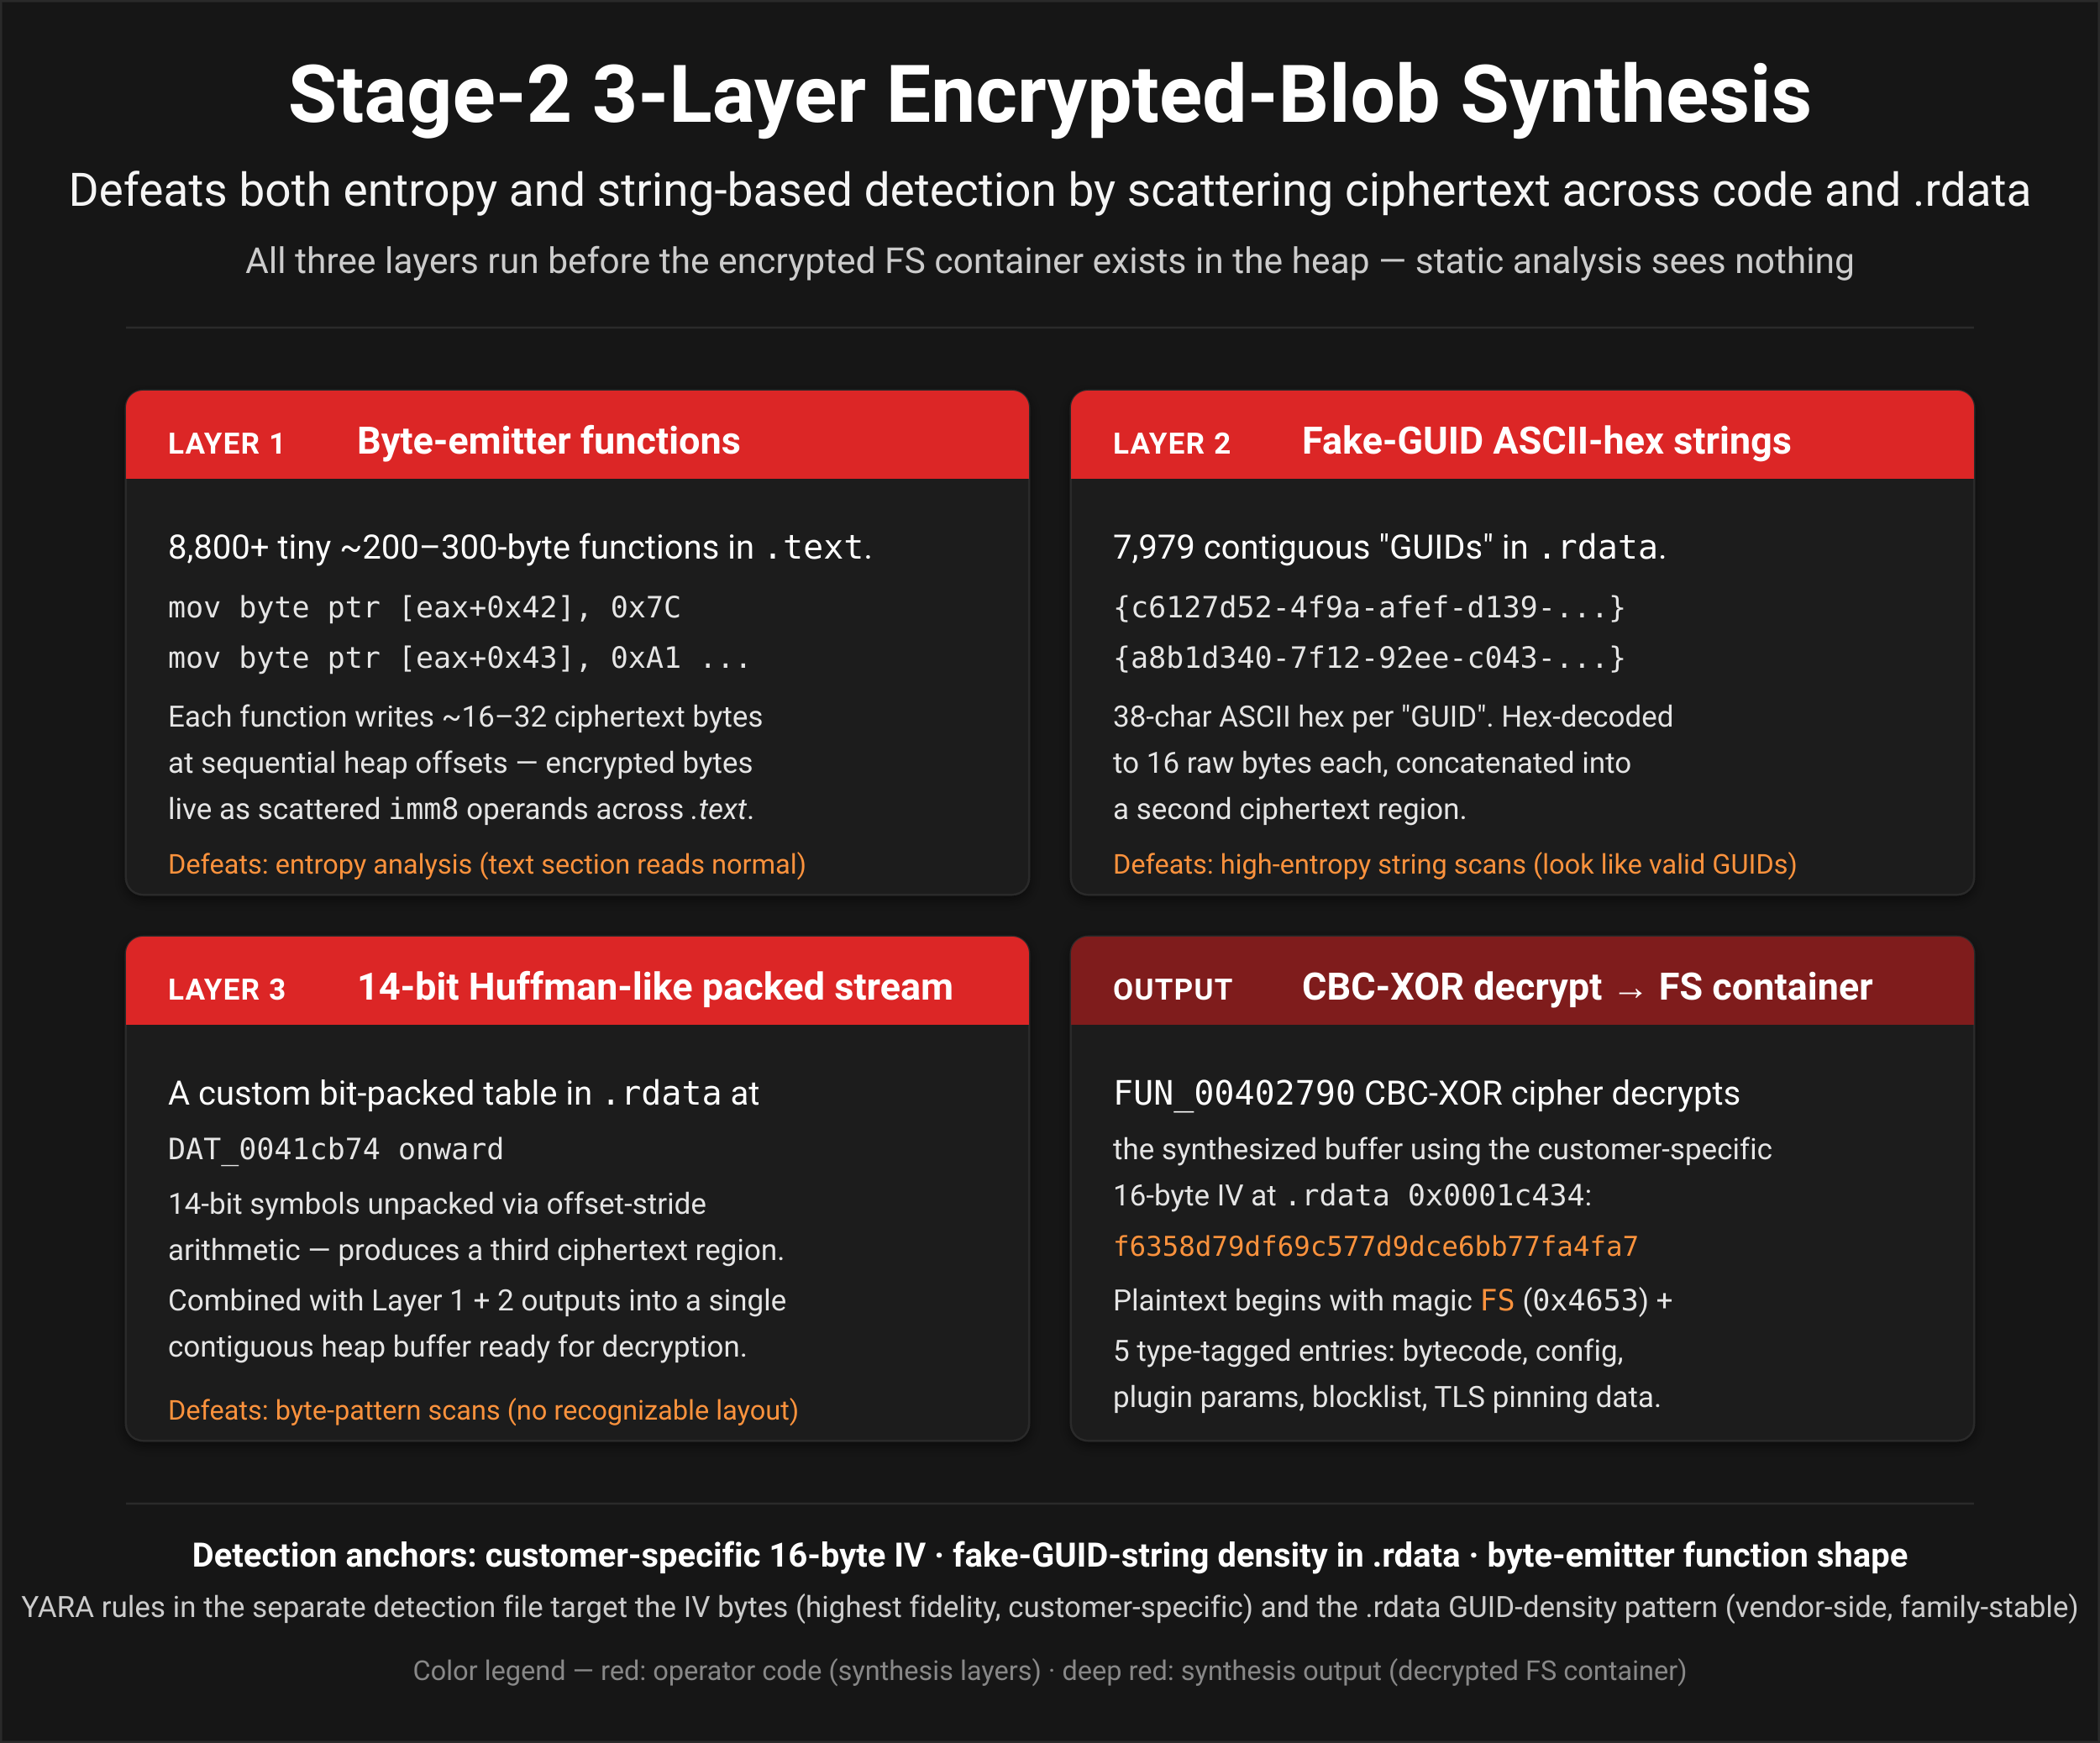
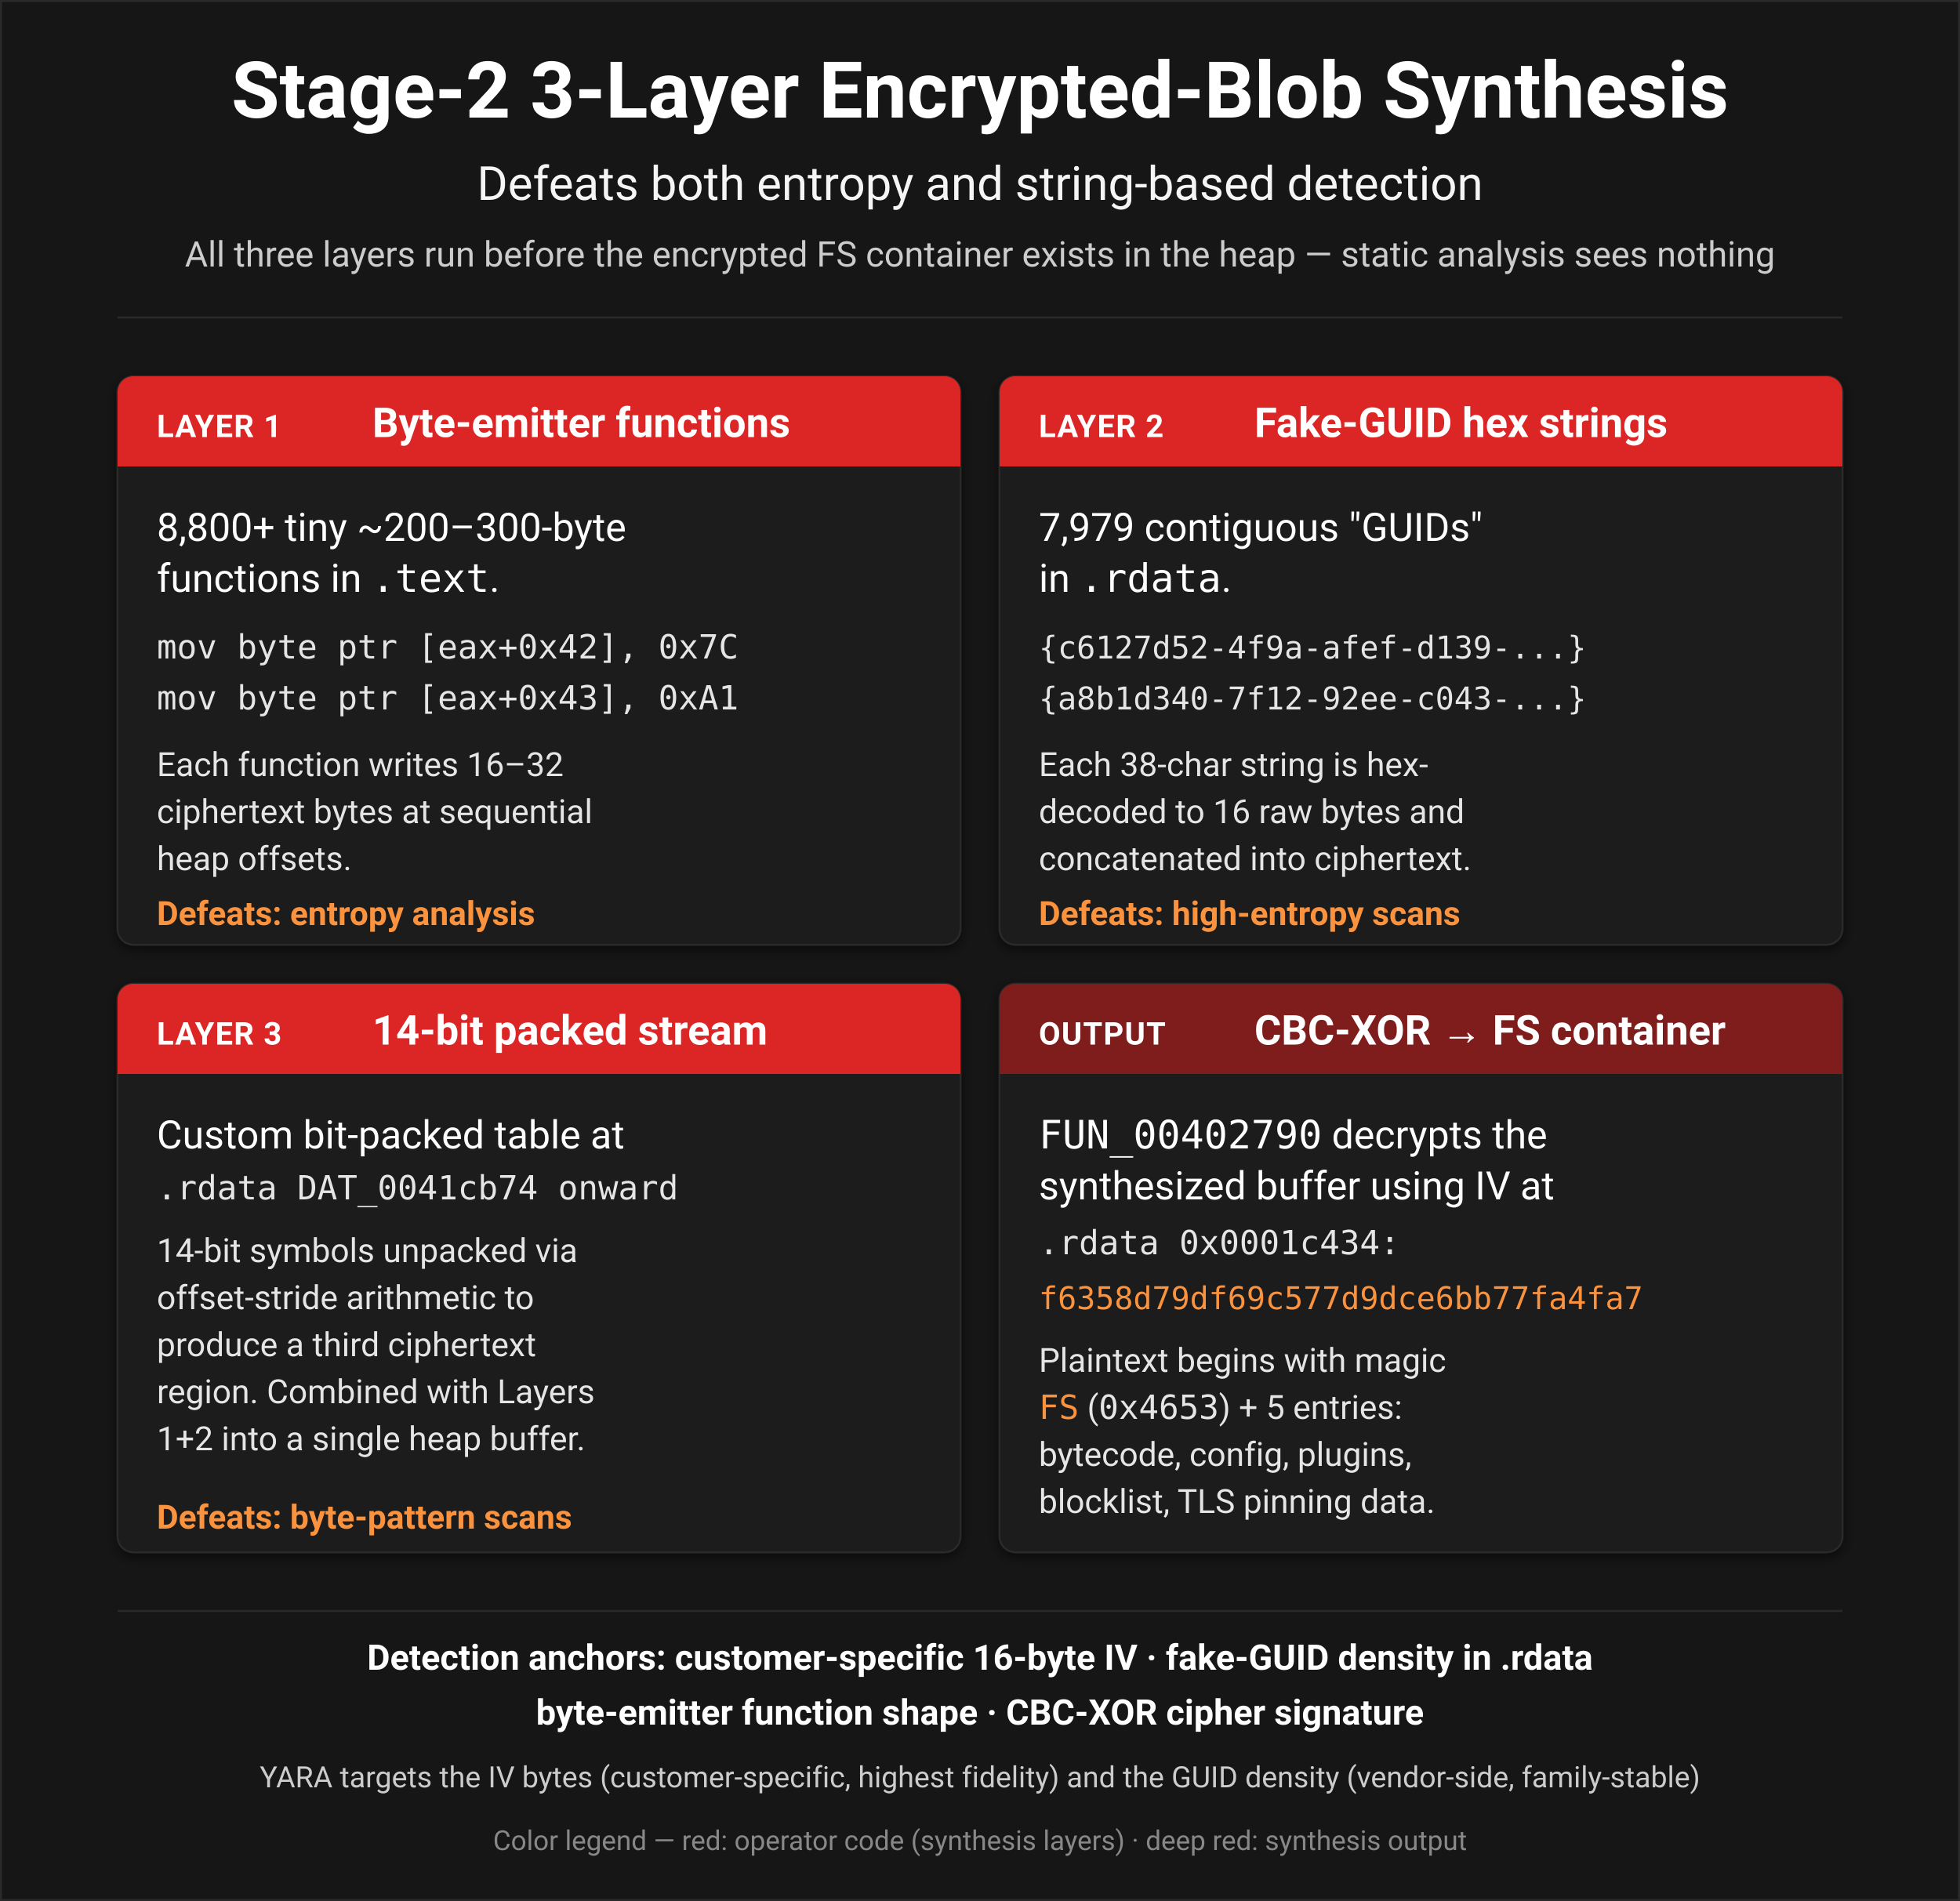
- <svg xmlns="http://www.w3.org/2000/svg" viewBox="0 0 1000 830" font-family="-apple-system, BlinkMacSystemFont, 'Segoe UI', Roboto, 'Helvetica Neue', Arial, sans-serif">
+ <svg xmlns="http://www.w3.org/2000/svg" viewBox="0 0 1000 970" font-family="-apple-system, BlinkMacSystemFont, 'Segoe UI', Roboto, 'Helvetica Neue', Arial, sans-serif">
  <defs>
    <filter id="phaseShadow" x="-2%" y="-2%" width="104%" height="108%">
      <feDropShadow dx="0" dy="2" stdDeviation="3" flood-color="#000" flood-opacity="0.55" />
    </filter>
  </defs>
-   <rect width="1000" height="830" fill="#161616" />
-   <rect x="0.5" y="0.5" width="999" height="829" fill="none" stroke="#2a2a2a" stroke-width="1" />
-   <text x="500" y="58" text-anchor="middle" font-size="38" font-weight="700" fill="#ffffff">Stage-2 3-Layer Encrypted-Blob Synthesis</text>
-   <text x="500" y="98" text-anchor="middle" font-size="22" fill="#f5f5f5">Defeats both entropy and string-based detection by scattering ciphertext across code and .rdata</text>
-   <text x="500" y="130" text-anchor="middle" font-size="17" fill="#cccccc">All three layers run before the encrypted FS container exists in the heap — static analysis sees nothing</text>
-   <line x1="60" y1="156" x2="940" y2="156" stroke="#2a2a2a" stroke-width="1" />
+   <rect width="1000" height="970" fill="#161616" />
+   <rect x="0.5" y="0.5" width="999" height="969" fill="none" stroke="#2a2a2a" stroke-width="1" />
+   <text x="500" y="60" text-anchor="middle" font-size="40" font-weight="700" fill="#ffffff">Stage-2 3-Layer Encrypted-Blob Synthesis</text>
+   <text x="500" y="102" text-anchor="middle" font-size="24" fill="#f5f5f5">Defeats both entropy and string-based detection</text>
+   <text x="500" y="136" text-anchor="middle" font-size="18" fill="#cccccc">All three layers run before the encrypted FS container exists in the heap — static analysis sees nothing</text>
+   <line x1="60" y1="162" x2="940" y2="162" stroke="#2a2a2a" stroke-width="1" />
  <g filter="url(#phaseShadow)">
-     <rect x="60" y="186" width="430" height="240" rx="8" fill="#1a1a1a" stroke="#2a2a2a" stroke-width="1" />
-     <rect x="60" y="186" width="430" height="42" rx="8" fill="#dc2626" />
-     <rect x="60" y="216" width="430" height="12" fill="#dc2626" />
-     <text x="80" y="216" font-size="14" font-weight="700" fill="#ffffff" letter-spacing="0.5">LAYER 1</text>
-     <text x="170" y="216" font-size="18" font-weight="600" fill="#ffffff">Byte-emitter functions</text>
-     <text x="80" y="266" font-size="16" fill="#ffffff">8,800+ tiny ~200–300-byte functions in <tspan font-family="ui-monospace, 'Cascadia Mono', Menlo, monospace">.text</tspan>.</text>
-     <text x="80" y="294" font-size="14" fill="#e5e5e5" font-family="ui-monospace, 'Cascadia Mono', Menlo, monospace">mov byte ptr [eax+0x42], 0x7C</text>
-     <text x="80" y="318" font-size="14" fill="#e5e5e5" font-family="ui-monospace, 'Cascadia Mono', Menlo, monospace">mov byte ptr [eax+0x43], 0xA1  ...</text>
-     <text x="80" y="346" font-size="14" fill="#e5e5e5">Each function writes ~16–32 ciphertext bytes</text>
-     <text x="80" y="368" font-size="14" fill="#e5e5e5">at sequential heap offsets — encrypted bytes</text>
-     <text x="80" y="390" font-size="14" fill="#e5e5e5">live as scattered <tspan font-family="ui-monospace, 'Cascadia Mono', Menlo, monospace">imm8</tspan> operands across <tspan font-style="italic">.text</tspan>.</text>
-     <text x="80" y="416" font-size="13" fill="#fb923c">Defeats: entropy analysis (text section reads normal)</text>
+     <rect x="60" y="192" width="430" height="290" rx="8" fill="#1a1a1a" stroke="#2a2a2a" stroke-width="1" />
+     <rect x="60" y="192" width="430" height="46" rx="8" fill="#dc2626" />
+     <rect x="60" y="225" width="430" height="13" fill="#dc2626" />
+     <text x="80" y="223" font-size="16" font-weight="700" fill="#ffffff" letter-spacing="0.5">LAYER 1</text>
+     <text x="190" y="223" font-size="21" font-weight="600" fill="#ffffff">Byte-emitter functions</text>
+     <text x="80" y="276" font-size="20" fill="#ffffff">8,800+ tiny ~200–300-byte</text>
+     <text x="80" y="302" font-size="20" fill="#ffffff">functions in <tspan font-family="ui-monospace, 'Cascadia Mono', Menlo, monospace">.text</tspan>.</text>
+     <text x="80" y="336" font-size="17" fill="#e5e5e5" font-family="ui-monospace, 'Cascadia Mono', Menlo, monospace">mov byte ptr [eax+0x42], 0x7C</text>
+     <text x="80" y="362" font-size="17" fill="#e5e5e5" font-family="ui-monospace, 'Cascadia Mono', Menlo, monospace">mov byte ptr [eax+0x43], 0xA1</text>
+     <text x="80" y="396" font-size="17" fill="#e5e5e5">Each function writes 16–32</text>
+     <text x="80" y="420" font-size="17" fill="#e5e5e5">ciphertext bytes at sequential</text>
+     <text x="80" y="444" font-size="17" fill="#e5e5e5">heap offsets.</text>
+     <text x="80" y="472" font-size="17" fill="#fb923c" font-weight="600">Defeats: entropy analysis</text>
  </g>
  <g filter="url(#phaseShadow)">
-     <rect x="510" y="186" width="430" height="240" rx="8" fill="#1a1a1a" stroke="#2a2a2a" stroke-width="1" />
-     <rect x="510" y="186" width="430" height="42" rx="8" fill="#dc2626" />
-     <rect x="510" y="216" width="430" height="12" fill="#dc2626" />
-     <text x="530" y="216" font-size="14" font-weight="700" fill="#ffffff" letter-spacing="0.5">LAYER 2</text>
-     <text x="620" y="216" font-size="18" font-weight="600" fill="#ffffff">Fake-GUID ASCII-hex strings</text>
-     <text x="530" y="266" font-size="16" fill="#ffffff">7,979 contiguous "GUIDs" in <tspan font-family="ui-monospace, 'Cascadia Mono', Menlo, monospace">.rdata</tspan>.</text>
-     <text x="530" y="294" font-size="14" fill="#e5e5e5" font-family="ui-monospace, 'Cascadia Mono', Menlo, monospace">{c6127d52-4f9a-afef-d139-...}</text>
-     <text x="530" y="318" font-size="14" fill="#e5e5e5" font-family="ui-monospace, 'Cascadia Mono', Menlo, monospace">{a8b1d340-7f12-92ee-c043-...}</text>
-     <text x="530" y="346" font-size="14" fill="#e5e5e5">38-char ASCII hex per "GUID". Hex-decoded</text>
-     <text x="530" y="368" font-size="14" fill="#e5e5e5">to 16 raw bytes each, concatenated into</text>
-     <text x="530" y="390" font-size="14" fill="#e5e5e5">a second ciphertext region.</text>
-     <text x="530" y="416" font-size="13" fill="#fb923c">Defeats: high-entropy string scans (look like valid GUIDs)</text>
+     <rect x="510" y="192" width="430" height="290" rx="8" fill="#1a1a1a" stroke="#2a2a2a" stroke-width="1" />
+     <rect x="510" y="192" width="430" height="46" rx="8" fill="#dc2626" />
+     <rect x="510" y="225" width="430" height="13" fill="#dc2626" />
+     <text x="530" y="223" font-size="16" font-weight="700" fill="#ffffff" letter-spacing="0.5">LAYER 2</text>
+     <text x="640" y="223" font-size="21" font-weight="600" fill="#ffffff">Fake-GUID hex strings</text>
+     <text x="530" y="276" font-size="20" fill="#ffffff">7,979 contiguous "GUIDs"</text>
+     <text x="530" y="302" font-size="20" fill="#ffffff">in <tspan font-family="ui-monospace, 'Cascadia Mono', Menlo, monospace">.rdata</tspan>.</text>
+     <text x="530" y="336" font-size="16" fill="#e5e5e5" font-family="ui-monospace, 'Cascadia Mono', Menlo, monospace">{c6127d52-4f9a-afef-d139-...}</text>
+     <text x="530" y="362" font-size="16" fill="#e5e5e5" font-family="ui-monospace, 'Cascadia Mono', Menlo, monospace">{a8b1d340-7f12-92ee-c043-...}</text>
+     <text x="530" y="396" font-size="17" fill="#e5e5e5">Each 38-char string is hex-</text>
+     <text x="530" y="420" font-size="17" fill="#e5e5e5">decoded to 16 raw bytes and</text>
+     <text x="530" y="444" font-size="17" fill="#e5e5e5">concatenated into ciphertext.</text>
+     <text x="530" y="472" font-size="17" fill="#fb923c" font-weight="600">Defeats: high-entropy scans</text>
  </g>
  <g filter="url(#phaseShadow)">
-     <rect x="60" y="446" width="430" height="240" rx="8" fill="#1a1a1a" stroke="#2a2a2a" stroke-width="1" />
-     <rect x="60" y="446" width="430" height="42" rx="8" fill="#dc2626" />
-     <rect x="60" y="476" width="430" height="12" fill="#dc2626" />
-     <text x="80" y="476" font-size="14" font-weight="700" fill="#ffffff" letter-spacing="0.5">LAYER 3</text>
-     <text x="170" y="476" font-size="18" font-weight="600" fill="#ffffff">14-bit Huffman-like packed stream</text>
-     <text x="80" y="526" font-size="16" fill="#ffffff">A custom bit-packed table in <tspan font-family="ui-monospace, 'Cascadia Mono', Menlo, monospace">.rdata</tspan> at</text>
-     <text x="80" y="552" font-size="14" fill="#e5e5e5" font-family="ui-monospace, 'Cascadia Mono', Menlo, monospace">DAT_0041cb74 onward</text>
-     <text x="80" y="578" font-size="14" fill="#e5e5e5">14-bit symbols unpacked via offset-stride</text>
-     <text x="80" y="600" font-size="14" fill="#e5e5e5">arithmetic — produces a third ciphertext region.</text>
-     <text x="80" y="624" font-size="14" fill="#e5e5e5">Combined with Layer 1 + 2 outputs into a single</text>
-     <text x="80" y="646" font-size="14" fill="#e5e5e5">contiguous heap buffer ready for decryption.</text>
-     <text x="80" y="676" font-size="13" fill="#fb923c">Defeats: byte-pattern scans (no recognizable layout)</text>
+     <rect x="60" y="502" width="430" height="290" rx="8" fill="#1a1a1a" stroke="#2a2a2a" stroke-width="1" />
+     <rect x="60" y="502" width="430" height="46" rx="8" fill="#dc2626" />
+     <rect x="60" y="535" width="430" height="13" fill="#dc2626" />
+     <text x="80" y="533" font-size="16" font-weight="700" fill="#ffffff" letter-spacing="0.5">LAYER 3</text>
+     <text x="190" y="533" font-size="21" font-weight="600" fill="#ffffff">14-bit packed stream</text>
+     <text x="80" y="586" font-size="20" fill="#ffffff">Custom bit-packed table at</text>
+     <text x="80" y="612" font-size="17" fill="#e5e5e5" font-family="ui-monospace, 'Cascadia Mono', Menlo, monospace">.rdata DAT_0041cb74 onward</text>
+     <text x="80" y="644" font-size="17" fill="#e5e5e5">14-bit symbols unpacked via</text>
+     <text x="80" y="668" font-size="17" fill="#e5e5e5">offset-stride arithmetic to</text>
+     <text x="80" y="692" font-size="17" fill="#e5e5e5">produce a third ciphertext</text>
+     <text x="80" y="716" font-size="17" fill="#e5e5e5">region. Combined with Layers</text>
+     <text x="80" y="740" font-size="17" fill="#e5e5e5">1+2 into a single heap buffer.</text>
+     <text x="80" y="780" font-size="17" fill="#fb923c" font-weight="600">Defeats: byte-pattern scans</text>
  </g>
  <g filter="url(#phaseShadow)">
-     <rect x="510" y="446" width="430" height="240" rx="8" fill="#1a1a1a" stroke="#2a2a2a" stroke-width="1" />
-     <rect x="510" y="446" width="430" height="42" rx="8" fill="#7f1d1d" />
-     <rect x="510" y="476" width="430" height="12" fill="#7f1d1d" />
-     <text x="530" y="476" font-size="14" font-weight="700" fill="#ffffff" letter-spacing="0.5">OUTPUT</text>
-     <text x="620" y="476" font-size="18" font-weight="600" fill="#ffffff">CBC-XOR decrypt → FS container</text>
-     <text x="530" y="526" font-size="16" fill="#ffffff">
-       <tspan font-family="ui-monospace, 'Cascadia Mono', Menlo, monospace">FUN_00402790</tspan> CBC-XOR cipher decrypts</text>
-     <text x="530" y="552" font-size="14" fill="#e5e5e5">the synthesized buffer using the customer-specific</text>
-     <text x="530" y="574" font-size="14" fill="#e5e5e5">16-byte IV at <tspan font-family="ui-monospace, 'Cascadia Mono', Menlo, monospace">.rdata 0x0001c434</tspan>:</text>
-     <text x="530" y="598" font-size="13" fill="#fb923c" font-family="ui-monospace, 'Cascadia Mono', Menlo, monospace">f6358d79df69c577d9dce6bb77fa4fa7</text>
-     <text x="530" y="624" font-size="14" fill="#e5e5e5">Plaintext begins with magic <tspan font-family="ui-monospace, 'Cascadia Mono', Menlo, monospace" fill="#fb923c">FS</tspan> (<tspan font-family="ui-monospace, 'Cascadia Mono', Menlo, monospace">0x4653</tspan>) +</text>
-     <text x="530" y="648" font-size="14" fill="#e5e5e5">5 type-tagged entries: bytecode, config,</text>
-     <text x="530" y="670" font-size="14" fill="#e5e5e5">plugin params, blocklist, TLS pinning data.</text>
+     <rect x="510" y="502" width="430" height="290" rx="8" fill="#1a1a1a" stroke="#2a2a2a" stroke-width="1" />
+     <rect x="510" y="502" width="430" height="46" rx="8" fill="#7f1d1d" />
+     <rect x="510" y="535" width="430" height="13" fill="#7f1d1d" />
+     <text x="530" y="533" font-size="16" font-weight="700" fill="#ffffff" letter-spacing="0.5">OUTPUT</text>
+     <text x="640" y="533" font-size="21" font-weight="600" fill="#ffffff">CBC-XOR → FS container</text>
+     <text x="530" y="586" font-size="20" fill="#ffffff">
+       <tspan font-family="ui-monospace, 'Cascadia Mono', Menlo, monospace">FUN_00402790</tspan> decrypts the</text>
+     <text x="530" y="612" font-size="20" fill="#ffffff">synthesized buffer using IV at</text>
+     <text x="530" y="640" font-size="17" fill="#e5e5e5" font-family="ui-monospace, 'Cascadia Mono', Menlo, monospace">.rdata 0x0001c434:</text>
+     <text x="530" y="668" font-size="16" fill="#fb923c" font-family="ui-monospace, 'Cascadia Mono', Menlo, monospace">f6358d79df69c577d9dce6bb77fa4fa7</text>
+     <text x="530" y="700" font-size="17" fill="#e5e5e5">Plaintext begins with magic</text>
+     <text x="530" y="724" font-size="17" fill="#e5e5e5">
+       <tspan font-family="ui-monospace, 'Cascadia Mono', Menlo, monospace" fill="#fb923c">FS</tspan> (<tspan font-family="ui-monospace, 'Cascadia Mono', Menlo, monospace">0x4653</tspan>) + 5 entries:</text>
+     <text x="530" y="748" font-size="17" fill="#e5e5e5">bytecode, config, plugins,</text>
+     <text x="530" y="772" font-size="17" fill="#e5e5e5">blocklist, TLS pinning data.</text>
  </g>
-   <line x1="60" y1="716" x2="940" y2="716" stroke="#2a2a2a" stroke-width="1" />
-   <text x="500" y="746" text-anchor="middle" font-size="16" font-weight="600" fill="#ffffff">Detection anchors:  customer-specific 16-byte IV  ·  fake-GUID-string density in .rdata  ·  byte-emitter function shape</text>
-   <text x="500" y="770" text-anchor="middle" font-size="14" fill="#cccccc">YARA rules in the separate detection file target the IV bytes (highest fidelity, customer-specific) and the .rdata GUID-density pattern (vendor-side, family-stable)</text>
-   <text x="500" y="800" text-anchor="middle" font-size="13" fill="#888888">Color legend  —  red: operator code (synthesis layers)  ·  deep red: synthesis output (decrypted FS container)</text>
+   <line x1="60" y1="822" x2="940" y2="822" stroke="#2a2a2a" stroke-width="1" />
+   <text x="500" y="852" text-anchor="middle" font-size="18" font-weight="600" fill="#ffffff">Detection anchors:  customer-specific 16-byte IV  ·  fake-GUID density in .rdata</text>
+   <text x="500" y="880" text-anchor="middle" font-size="18" font-weight="600" fill="#ffffff">byte-emitter function shape  ·  CBC-XOR cipher signature</text>
+   <text x="500" y="912" text-anchor="middle" font-size="15" fill="#cccccc">YARA targets the IV bytes (customer-specific, highest fidelity) and the GUID density (vendor-side, family-stable)</text>
+   <text x="500" y="944" text-anchor="middle" font-size="14" fill="#888888">Color legend  —  red: operator code (synthesis layers)  ·  deep red: synthesis output</text>
</svg>
